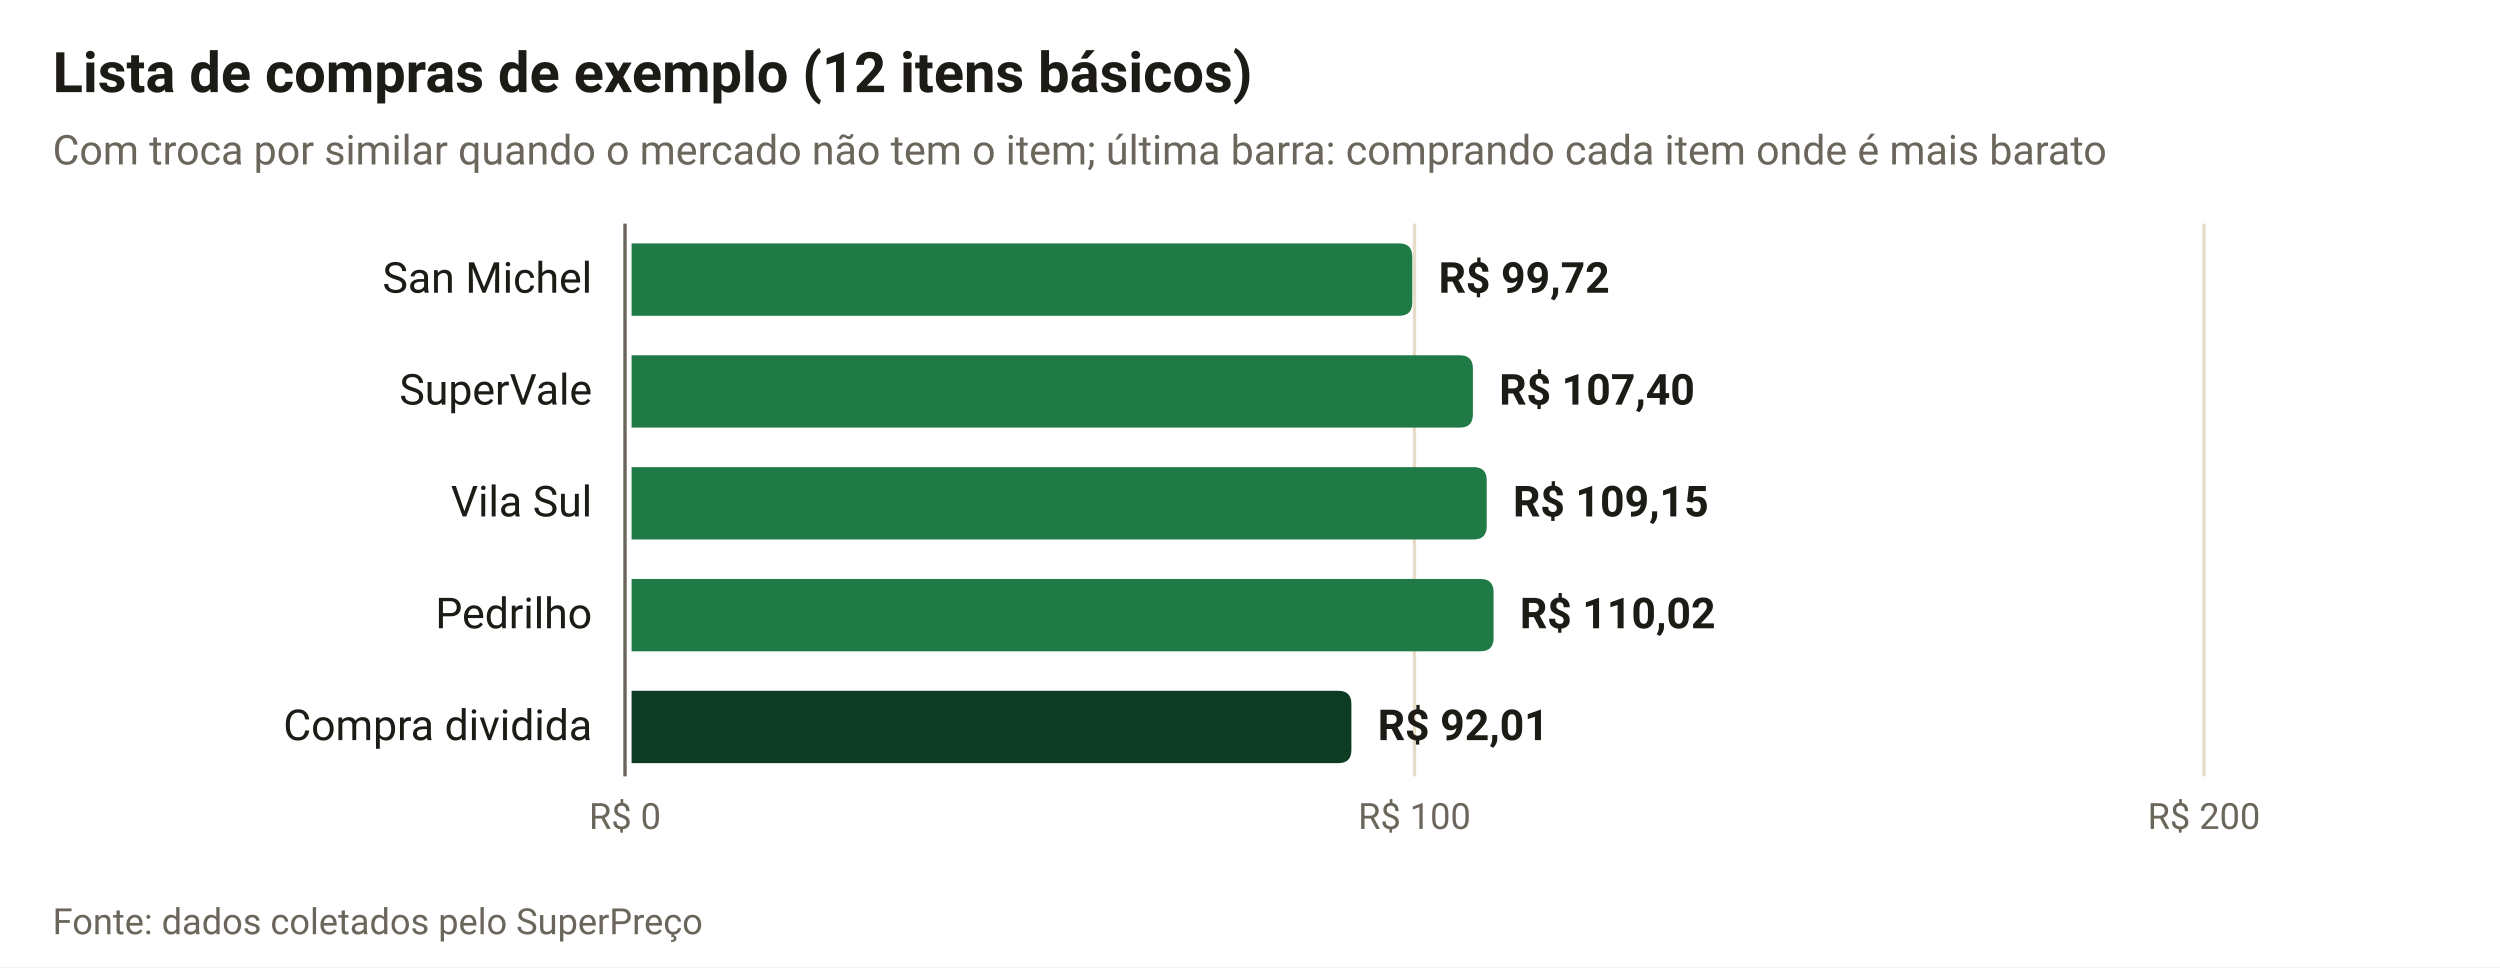
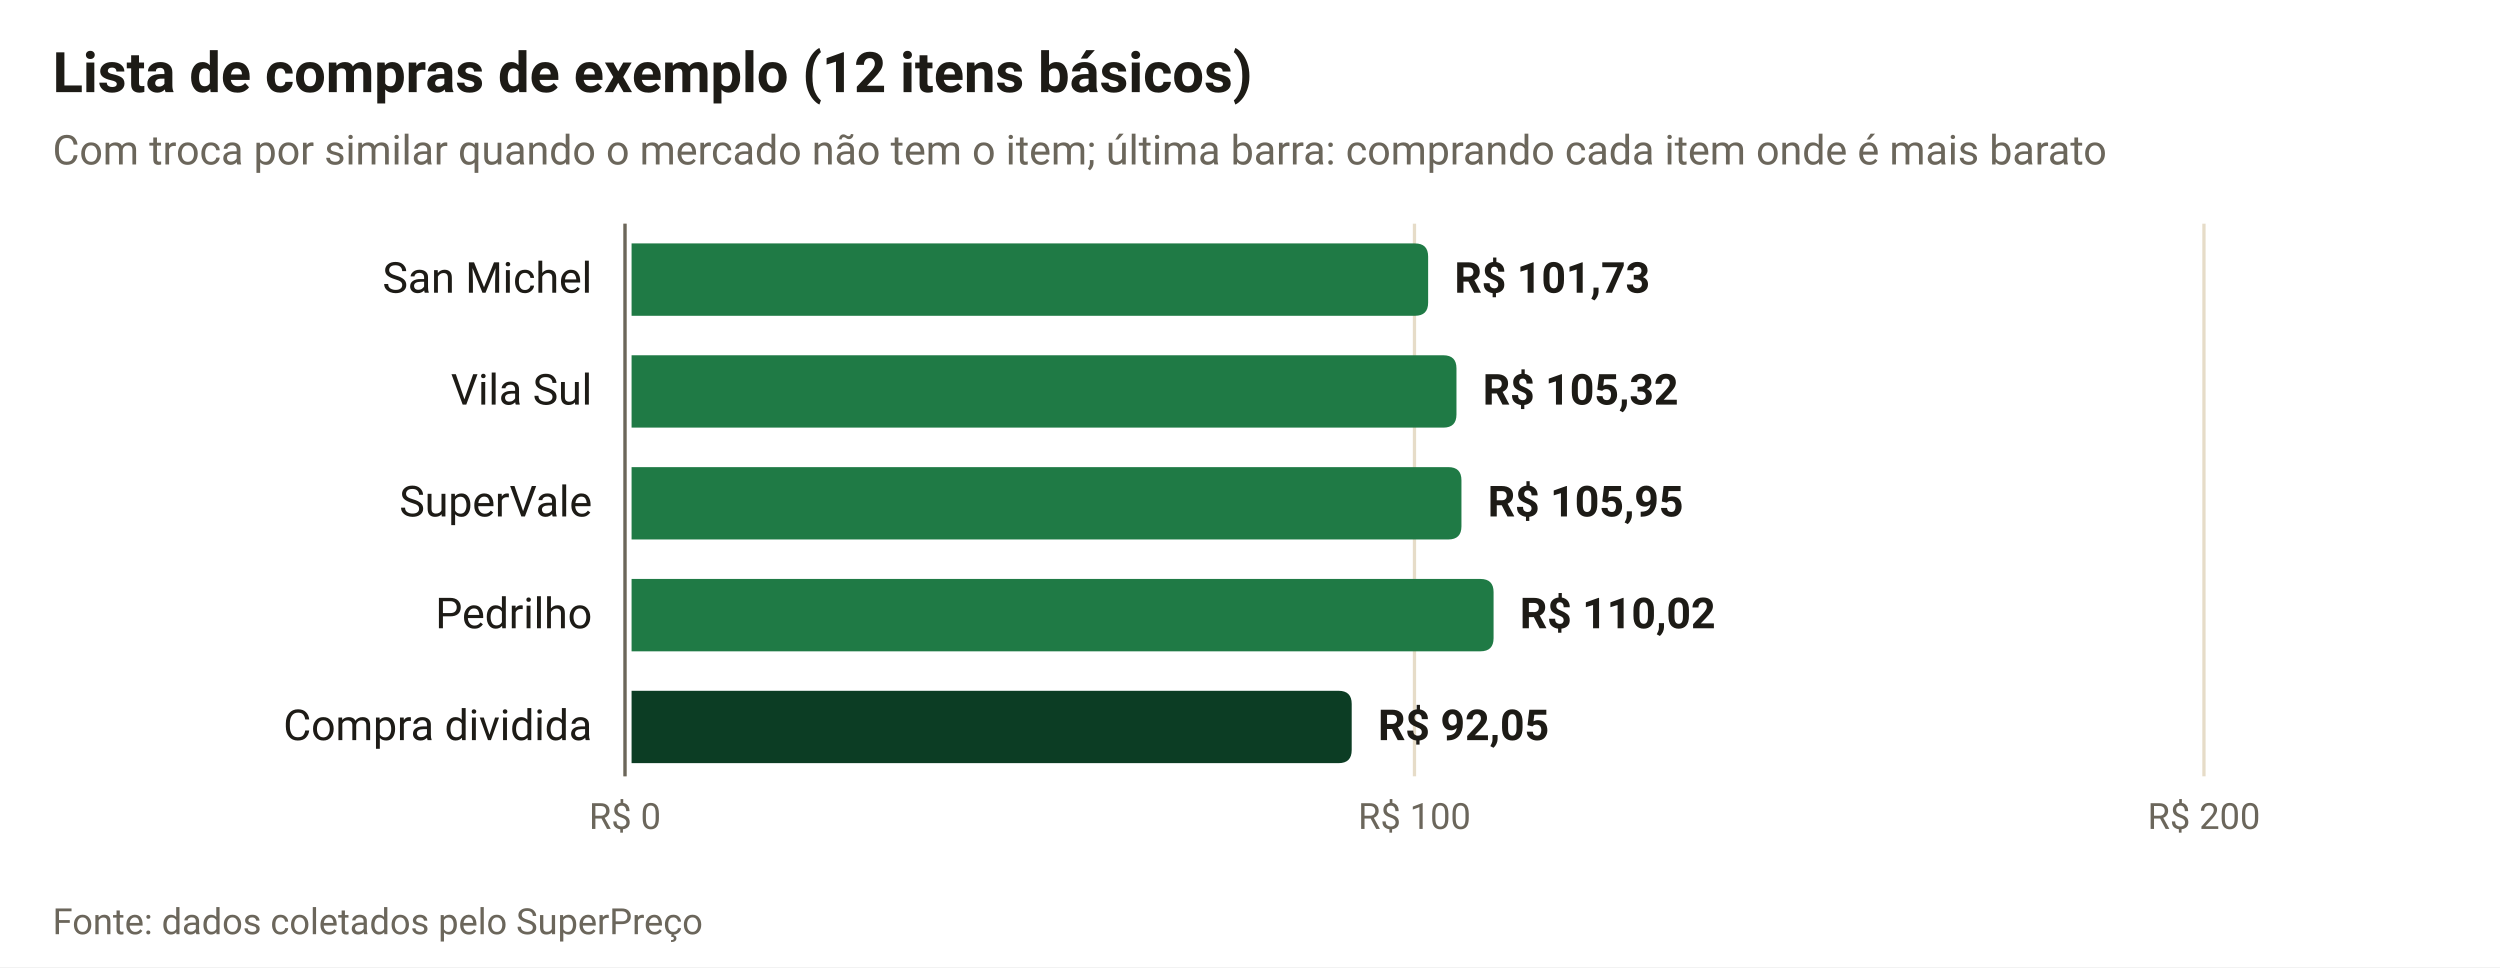
<svg xmlns="http://www.w3.org/2000/svg" width="760" height="294" viewBox="0 0 760 294" font-family="'Segoe UI', Roboto, 'Helvetica Neue', Arial, sans-serif" role="img" aria-label="Lista de compras de exemplo (12 itens básicos)">
  <rect width="760" height="294" fill="#ffffff" />
  <text x="16" y="28" font-size="17" font-weight="700" fill="#1d1b16">Lista de compras de exemplo (12 itens básicos)</text>
  <text x="16" y="50" font-size="12.5" fill="#6b665b">Com troca por similar quando o mercado não tem o item; última barra: comprando cada item onde é mais barato</text>
  <line x1="190" y1="68" x2="190" y2="236" stroke="#e6dcc8" stroke-width="1" />
  <text x="190" y="252" font-size="11" fill="#6b665b" text-anchor="middle">R$ 0</text>
  <line x1="430" y1="68" x2="430" y2="236" stroke="#e6dcc8" stroke-width="1" />
  <text x="430" y="252" font-size="11" fill="#6b665b" text-anchor="middle">R$ 100</text>
  <line x1="670" y1="68" x2="670" y2="236" stroke="#e6dcc8" stroke-width="1" />
  <text x="670" y="252" font-size="11" fill="#6b665b" text-anchor="middle">R$ 200</text>
  <line x1="190" y1="68" x2="190" y2="236" stroke="#6b665b" stroke-width="1" />
  <text x="180" y="89" font-size="13" fill="#1d1b16" text-anchor="end">San Michel</text>
-   <path d="M192,74 H425.328 Q429.328,74 429.328,78 V92 Q429.328,96 425.328,96 H192 Z" fill="#1f7a45" />
-   <text x="437.328" y="89" font-size="13" font-weight="600" fill="#1d1b16">R$ 99,72</text>
-   <text x="180" y="123" font-size="13" fill="#1d1b16" text-anchor="end">SuperVale</text>
-   <path d="M192,108 H443.76 Q447.76,108 447.76,112 V126 Q447.76,130 443.76,130 H192 Z" fill="#1f7a45" />
-   <text x="455.76" y="123" font-size="13" font-weight="600" fill="#1d1b16">R$ 107,40</text>
-   <text x="180" y="157" font-size="13" fill="#1d1b16" text-anchor="end">Vila Sul</text>
-   <path d="M192,142 H447.96 Q451.96,142 451.96,146 V160 Q451.96,164 447.96,164 H192 Z" fill="#1f7a45" />
-   <text x="459.96" y="157" font-size="13" font-weight="600" fill="#1d1b16">R$ 109,15</text>
+   <path d="M192,74 H430.152 Q434.152,74 434.152,78 V92 Q434.152,96 430.152,96 H192 Z" fill="#1f7a45" />
+   <text x="442.152" y="89" font-size="13" font-weight="600" fill="#1d1b16">R$ 101,73</text>
+   <text x="180" y="123" font-size="13" fill="#1d1b16" text-anchor="end">Vila Sul</text>
+   <path d="M192,108 H438.768 Q442.768,108 442.768,112 V126 Q442.768,130 438.768,130 H192 Z" fill="#1f7a45" />
+   <text x="450.768" y="123" font-size="13" font-weight="600" fill="#1d1b16">R$ 105,32</text>
+   <text x="180" y="157" font-size="13" fill="#1d1b16" text-anchor="end">SuperVale</text>
+   <path d="M192,142 H440.28 Q444.28,142 444.28,146 V160 Q444.28,164 440.28,164 H192 Z" fill="#1f7a45" />
+   <text x="452.28" y="157" font-size="13" font-weight="600" fill="#1d1b16">R$ 105,95</text>
  <text x="180" y="191" font-size="13" fill="#1d1b16" text-anchor="end">Pedrilho</text>
  <path d="M192,176 H450.048 Q454.048,176 454.048,180 V194 Q454.048,198 450.048,198 H192 Z" fill="#1f7a45" />
  <text x="462.048" y="191" font-size="13" font-weight="600" fill="#1d1b16">R$ 110,02</text>
  <text x="180" y="225" font-size="13" fill="#1d1b16" text-anchor="end">Compra dividida</text>
-   <path d="M192,210 H406.824 Q410.824,210 410.824,214 V228 Q410.824,232 406.824,232 H192 Z" fill="#0c3d24" />
-   <text x="418.824" y="225" font-size="13" font-weight="600" fill="#1d1b16">R$ 92,01</text>
+   <path d="M192,210 H406.92 Q410.92,210 410.92,214 V228 Q410.92,232 406.92,232 H192 Z" fill="#0c3d24" />
+   <text x="418.92" y="225" font-size="13" font-weight="600" fill="#1d1b16">R$ 92,05</text>
  <text x="16" y="284" font-size="11" fill="#6b665b">Fonte: dados coletados pelo SuperPreço</text>
</svg>
